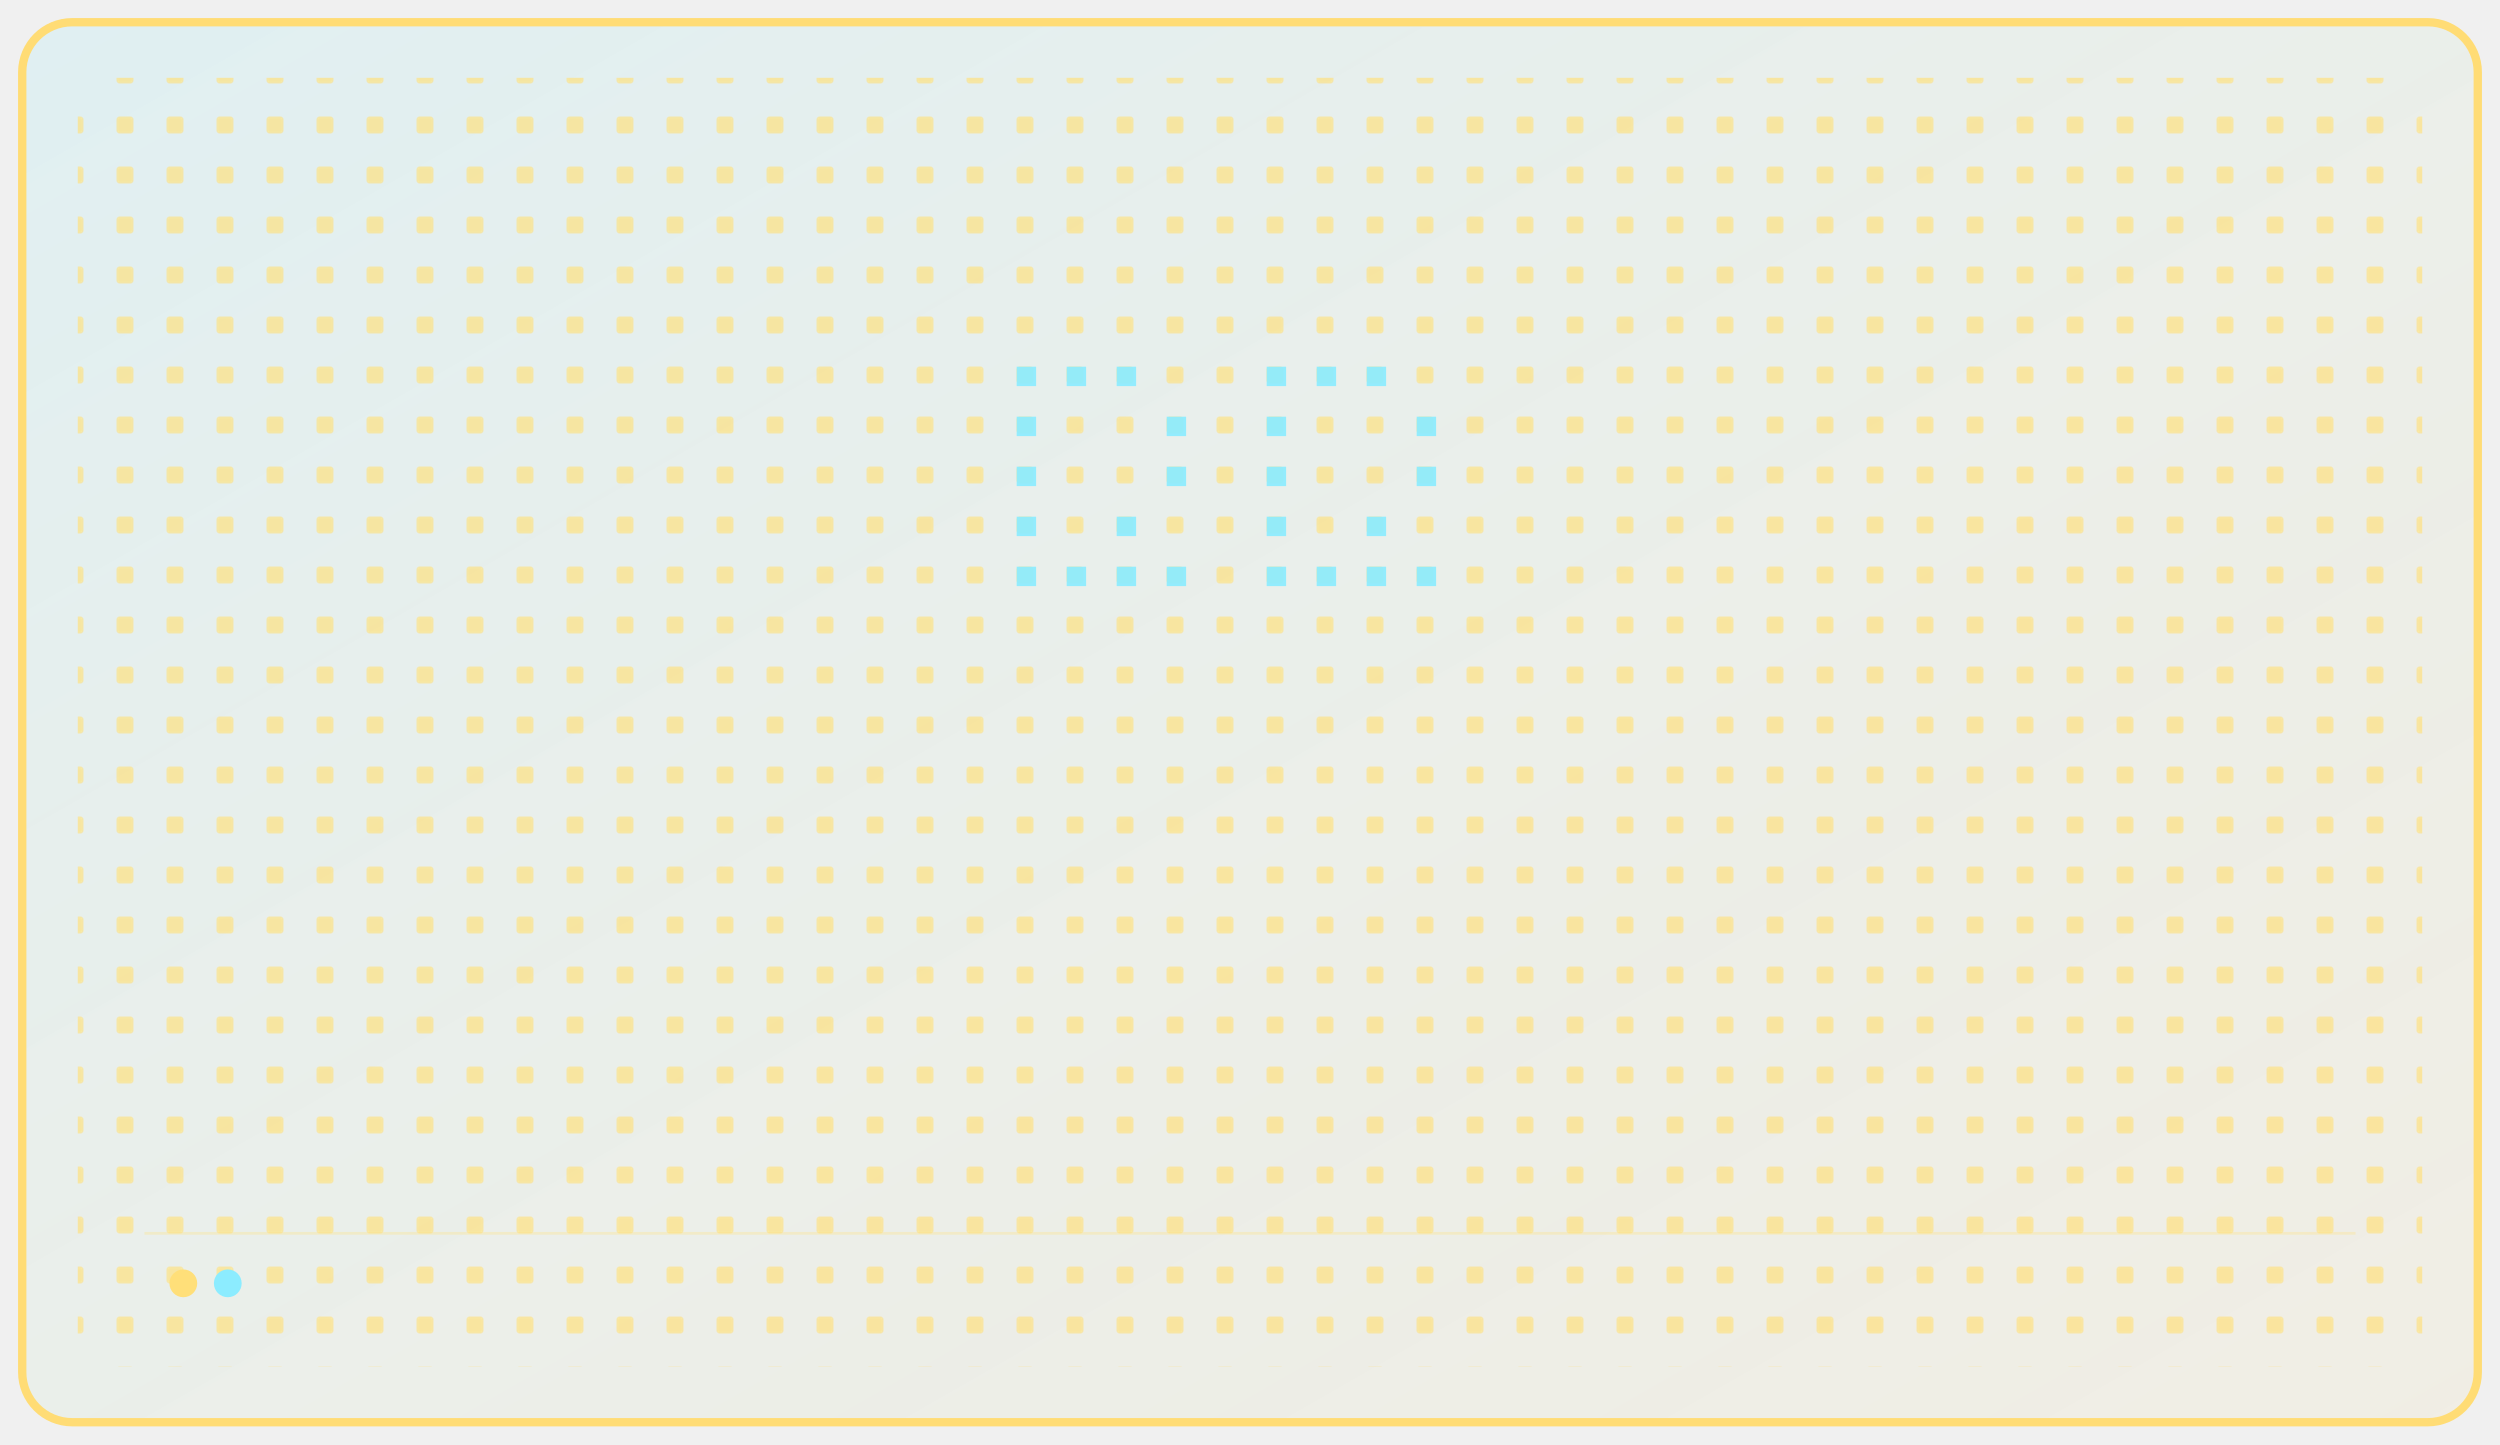
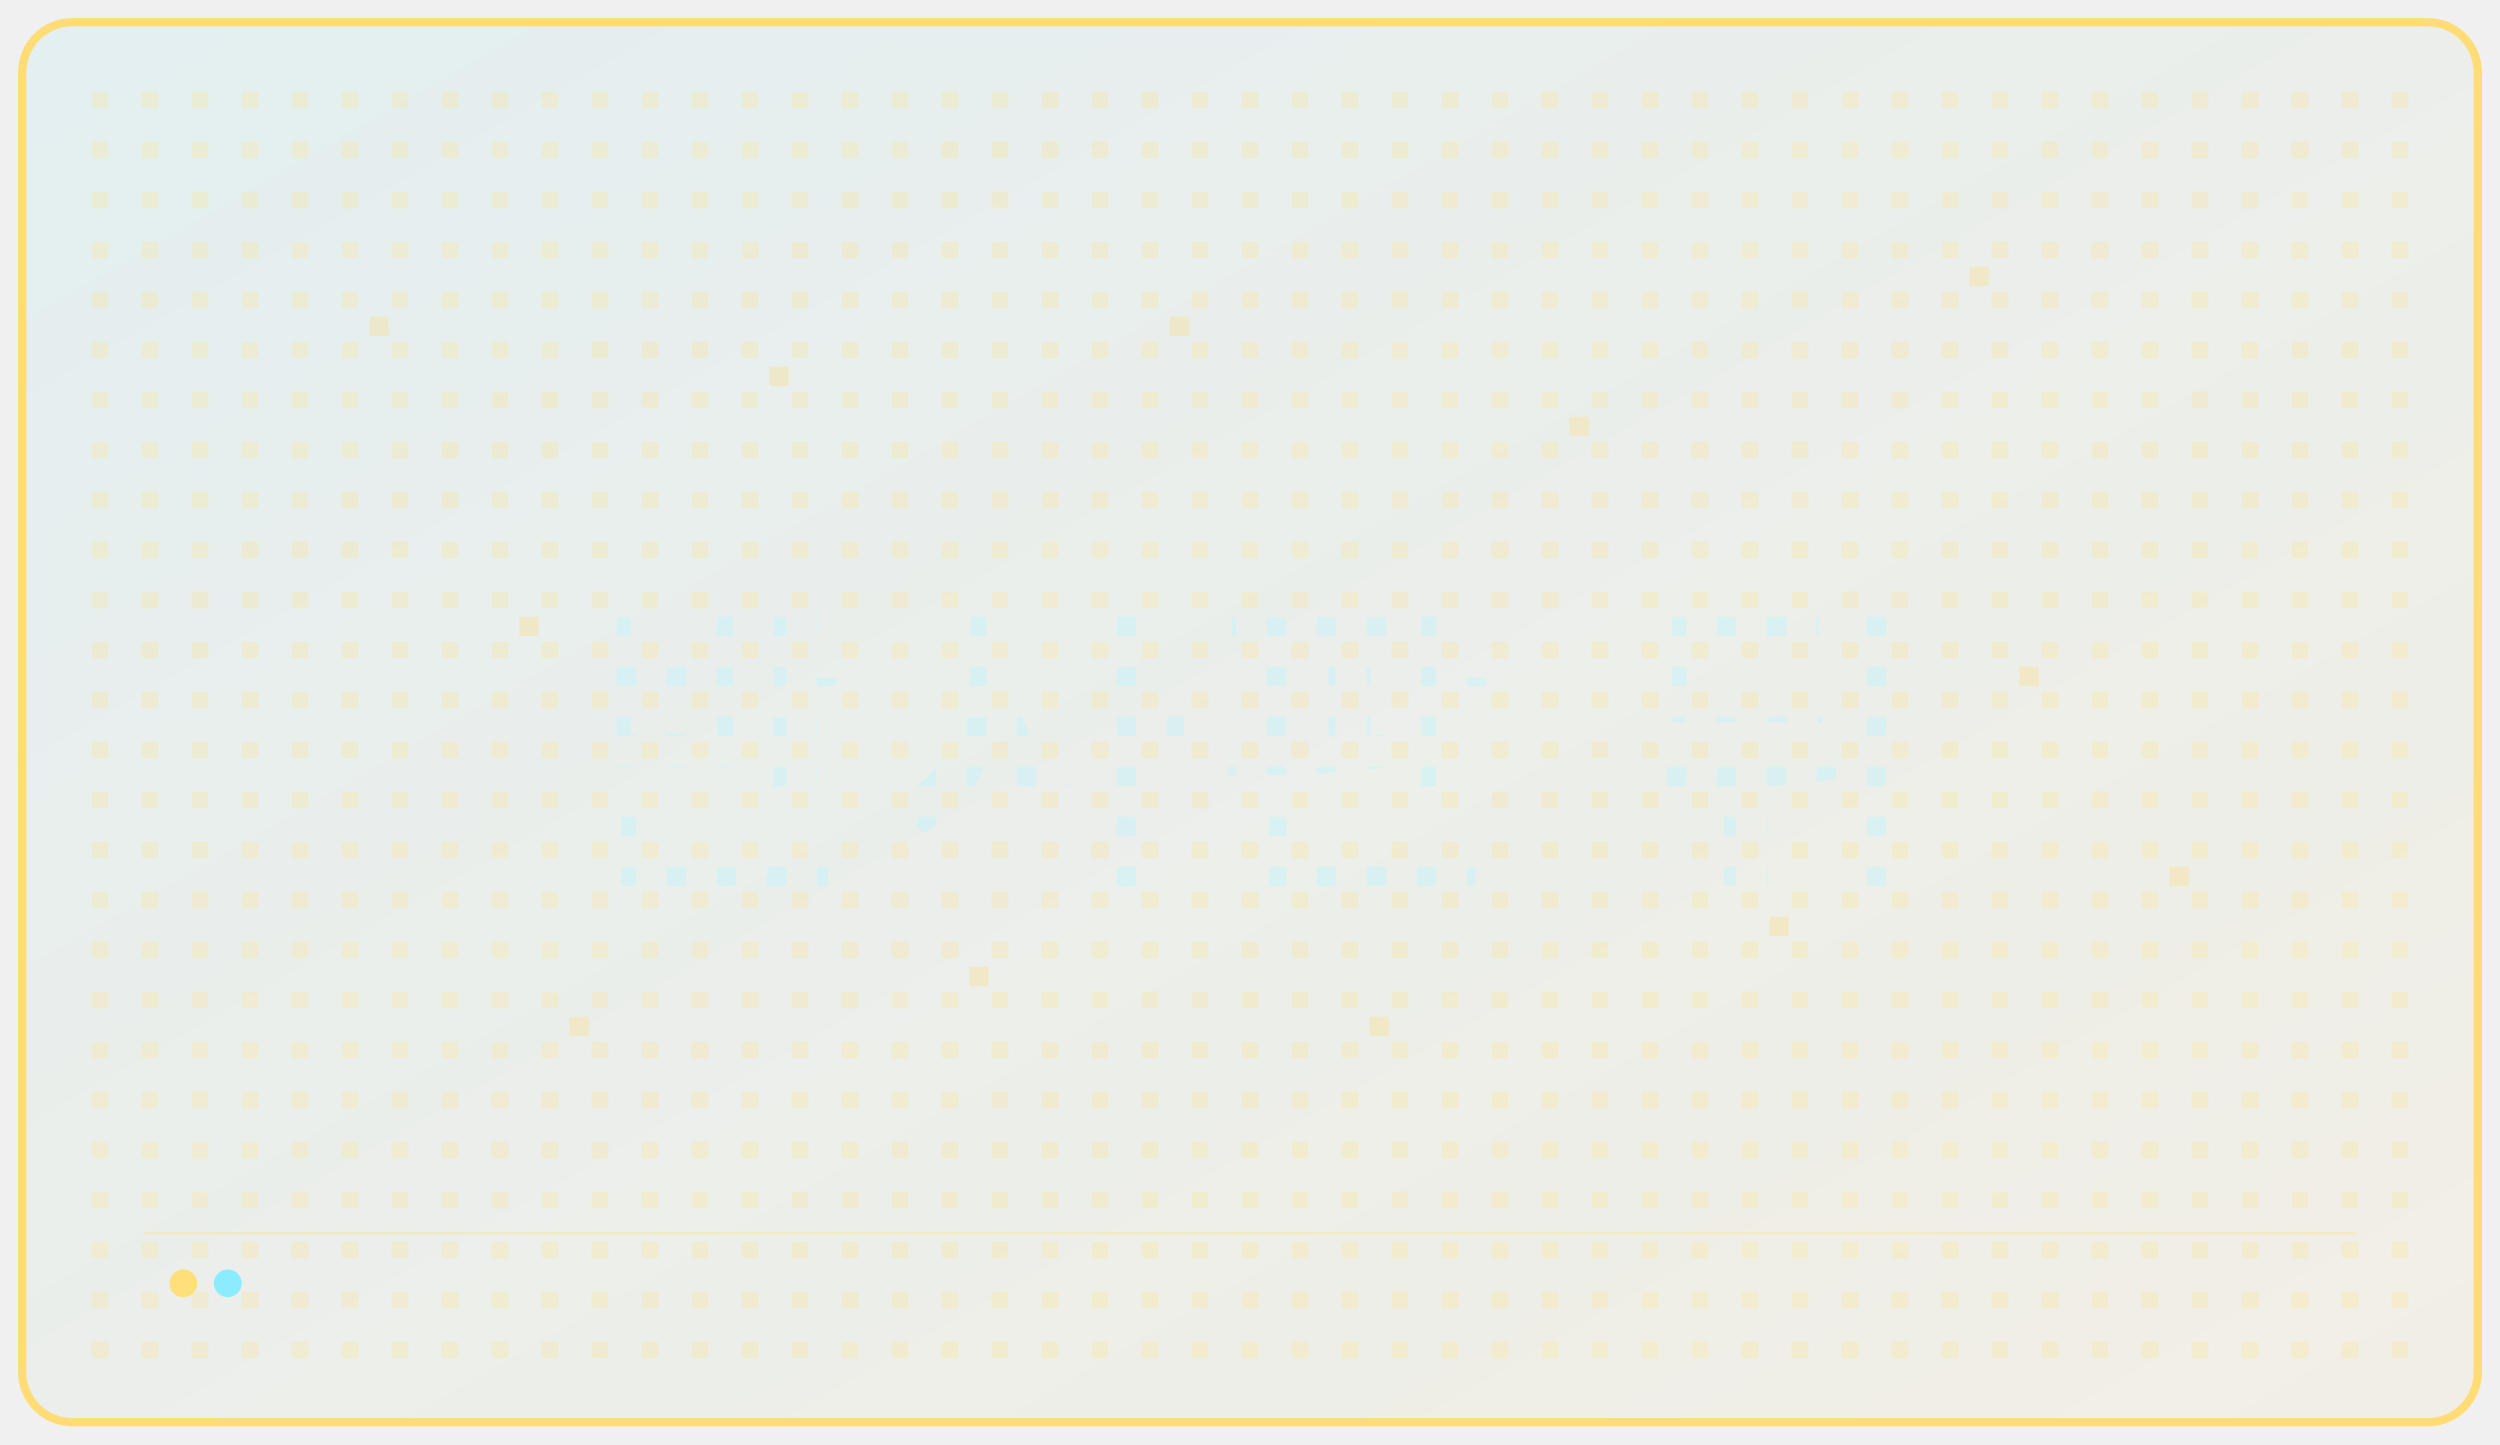
<svg xmlns="http://www.w3.org/2000/svg" width="900" height="520" viewBox="0 0 900 520" fill="none">
  <defs>
-     <pattern id="dots" width="18" height="18" patternUnits="userSpaceOnUse">
-       <rect x="6" y="6" width="6" height="6" rx="1" fill="#ffdf79" />
+     <linearGradient id="film" x1="0" y1="0" x2="1" y2="1">
+       <stop stop-color="#72eaff" stop-opacity=".10" />
+       <stop offset="1" stop-color="#ffd866" stop-opacity=".07" />
+     </linearGradient>
+     <pattern id="noiseDots" x="9" y="9" width="18" height="18" patternUnits="userSpaceOnUse">
+       <rect x="6" y="6" width="6" height="6" rx="1" fill="#ffdf79" fill-opacity=".23" />
    </pattern>
-     <linearGradient id="film" x1="0" y1="0" x2="1" y2="1">
-       <stop stop-color="#72eaff" stop-opacity=".13" />
-       <stop offset="1" stop-color="#ffd866" stop-opacity=".08" />
-     </linearGradient>
+     <pattern id="phraseDots" width="18" height="18" patternUnits="userSpaceOnUse">
+       <rect x="6" y="6" width="7" height="7" rx="1" fill="#b8f6ff" fill-opacity=".38" />
+     </pattern>
+     <mask id="phraseMask">
+       <rect width="900" height="520" fill="black" />
+       <text x="450" y="312" text-anchor="middle" font-family="Noto Sans KR, Apple SD Gothic Neo, sans-serif" font-size="118" font-weight="900" letter-spacing="8" fill="white">반사판 뒤</text>
+     </mask>
  </defs>
  <rect x="8" y="8" width="884" height="504" rx="18" fill="url(#film)" stroke="#ffdc75" stroke-width="3" />
-   <rect x="28" y="28" width="844" height="464" rx="10" fill="url(#dots)" opacity=".66" />
-   <g fill="#8cecff" opacity=".92">
-     <rect x="366" y="132" width="7" height="7" />
-     <rect x="384" y="132" width="7" height="7" />
-     <rect x="402" y="132" width="7" height="7" />
-     <rect x="366" y="150" width="7" height="7" />
-     <rect x="420" y="150" width="7" height="7" />
-     <rect x="366" y="168" width="7" height="7" />
-     <rect x="420" y="168" width="7" height="7" />
-     <rect x="366" y="186" width="7" height="7" />
-     <rect x="402" y="186" width="7" height="7" />
-     <rect x="366" y="204" width="7" height="7" />
-     <rect x="384" y="204" width="7" height="7" />
-     <rect x="402" y="204" width="7" height="7" />
-     <rect x="420" y="204" width="7" height="7" />
-     <rect x="456" y="132" width="7" height="7" />
-     <rect x="474" y="132" width="7" height="7" />
-     <rect x="492" y="132" width="7" height="7" />
-     <rect x="456" y="150" width="7" height="7" />
-     <rect x="510" y="150" width="7" height="7" />
-     <rect x="456" y="168" width="7" height="7" />
-     <rect x="510" y="168" width="7" height="7" />
-     <rect x="456" y="186" width="7" height="7" />
-     <rect x="492" y="186" width="7" height="7" />
-     <rect x="456" y="204" width="7" height="7" />
-     <rect x="474" y="204" width="7" height="7" />
-     <rect x="492" y="204" width="7" height="7" />
-     <rect x="510" y="204" width="7" height="7" />
+   <rect x="28" y="28" width="844" height="464" rx="10" fill="url(#noiseDots)" />
+   <rect x="42" y="42" width="816" height="436" fill="url(#phraseDots)" mask="url(#phraseMask)" />
+   <g fill="#ffd86b" opacity=".28">
+     <rect x="133" y="114" width="7" height="7" />
+     <rect x="205" y="366" width="7" height="7" />
+     <rect x="277" y="132" width="7" height="7" />
+     <rect x="349" y="348" width="7" height="7" />
+     <rect x="421" y="114" width="7" height="7" />
+     <rect x="493" y="366" width="7" height="7" />
+     <rect x="565" y="150" width="7" height="7" />
+     <rect x="637" y="330" width="7" height="7" />
+     <rect x="709" y="96" width="7" height="7" />
+     <rect x="781" y="312" width="7" height="7" />
+     <rect x="187" y="222" width="7" height="7" />
+     <rect x="727" y="240" width="7" height="7" />
  </g>
  <path d="M52 444h796" stroke="#ffdf79" stroke-opacity=".3" />
  <circle cx="66" cy="462" r="5" fill="#ffdf79" />
  <circle cx="82" cy="462" r="5" fill="#8cecff" />
</svg>
